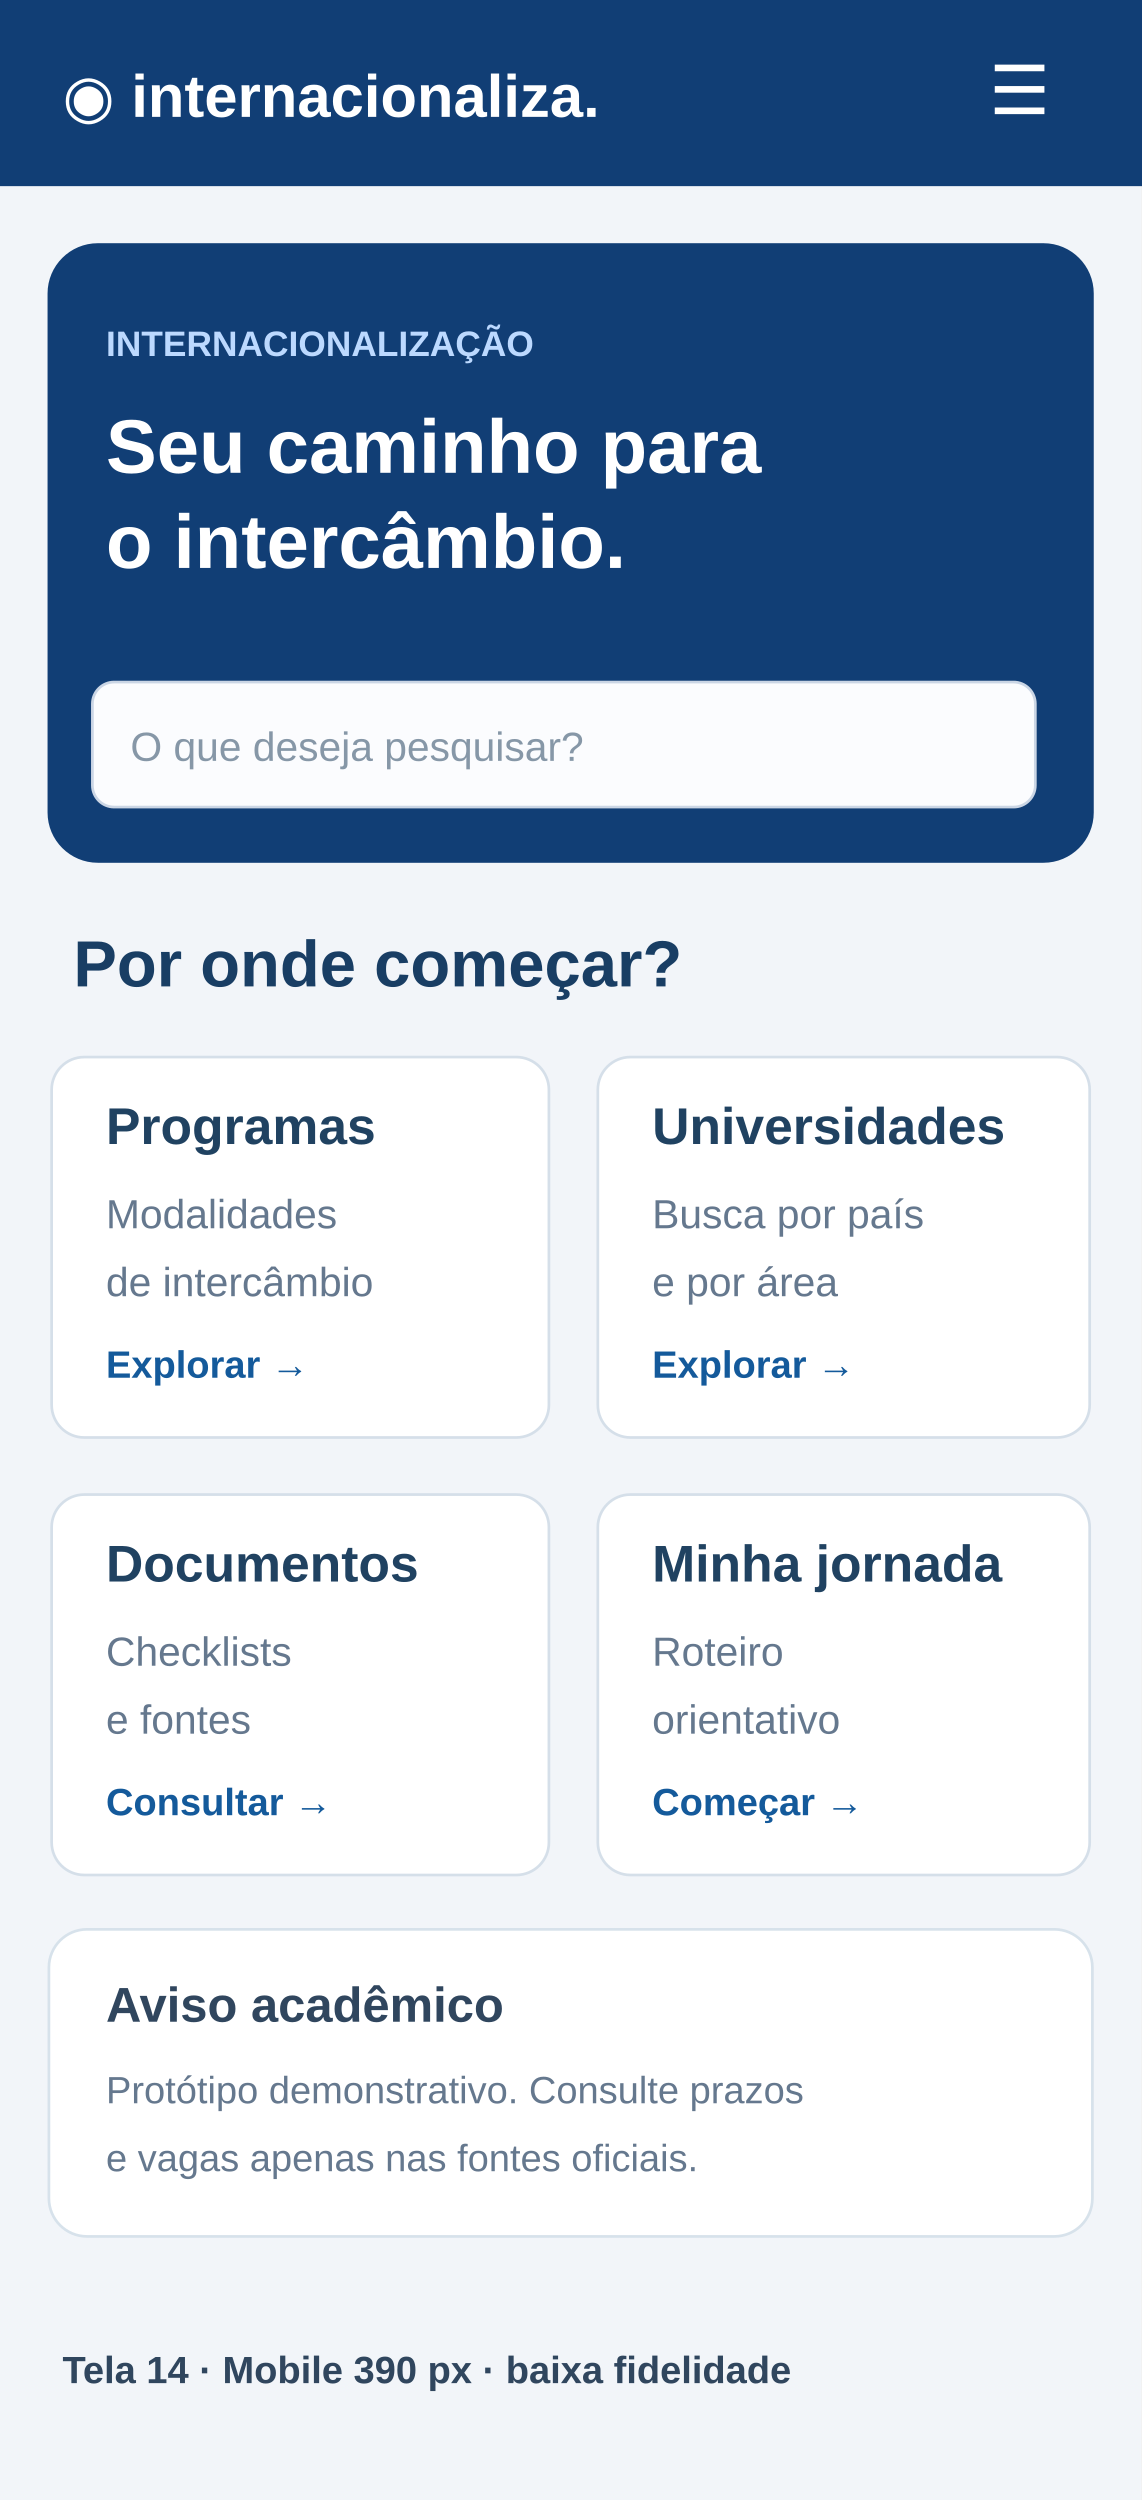
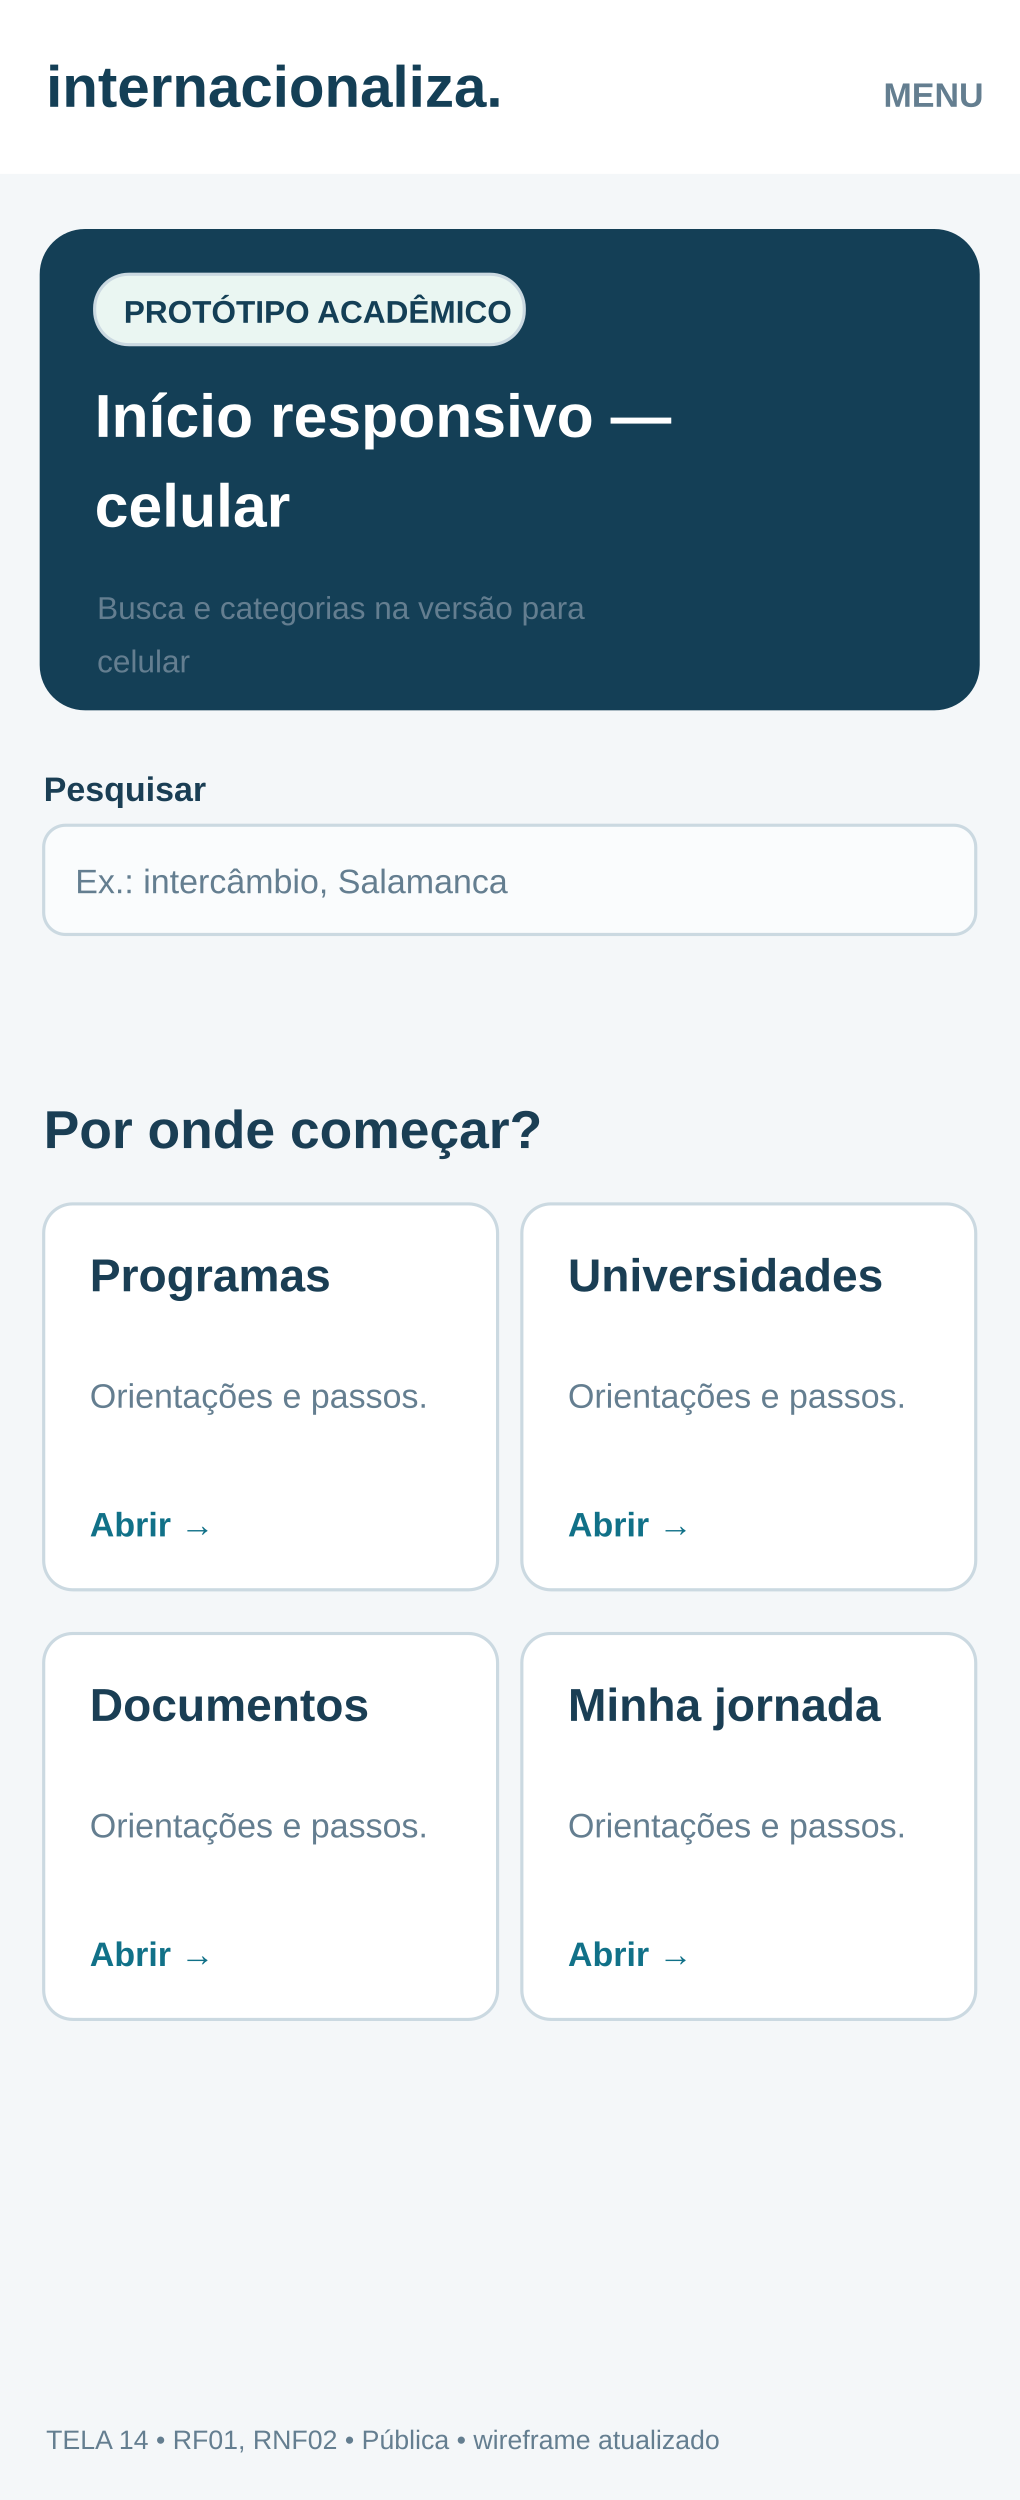
- <svg xmlns="http://www.w3.org/2000/svg" viewBox="0 0 420 920" role="img" aria-labelledby="title desc">
-   <rect width="420" height="920" fill="#f2f5f9" />
-   <rect x="0" y="0" width="420" height="68" rx="0" fill="#113e75" stroke="#113e75" stroke-width="1" />
-   <text x="23" y="43" font-family="Arial,Helvetica,sans-serif" font-size="22" font-weight="800" fill="#fff">◉ internacionaliza.</text>
-   <text x="364" y="42" font-family="Arial,Helvetica,sans-serif" font-size="25" font-weight="700" fill="#fff">☰</text>
-   <rect x="18" y="90" width="384" height="227" rx="18" fill="#113e75" stroke="#113e75" stroke-width="1" />
-   <text x="39" y="131" font-family="Arial,Helvetica,sans-serif" font-size="13" font-weight="800" fill="#bcd9ff">INTERNACIONALIZAÇÃO</text>
-   <text x="39" y="174" font-family="Arial,Helvetica,sans-serif" font-size="28" font-weight="800" fill="#fff">Seu caminho para</text>
-   <text x="39" y="209" font-family="Arial,Helvetica,sans-serif" font-size="28" font-weight="800" fill="#fff">o intercâmbio.</text>
-   <text x="34" y="242" font-family="Arial,Helvetica,sans-serif" font-size="14" font-weight="700" fill="#48627d" />
-   <rect x="34" y="251" width="347" height="46" rx="8" fill="#fbfcfe" stroke="#cbd6e5" stroke-width="1" />
-   <text x="48" y="280" font-family="Arial,Helvetica,sans-serif" font-size="15" font-weight="400" fill="#8697a7">O que deseja pesquisar?</text>
-   <text x="27" y="363" font-family="Arial,Helvetica,sans-serif" font-size="24" font-weight="700" fill="#193e64">Por onde começar?</text>
-   <rect x="19" y="389" width="183" height="140" rx="12" fill="#fff" stroke="#d5dfe9" stroke-width="1" />
-   <text x="39" y="421" font-family="Arial,Helvetica,sans-serif" font-size="19" font-weight="700" fill="#204261">Programas</text>
-   <text x="39" y="452" font-family="Arial,Helvetica,sans-serif" font-size="15" font-weight="400" fill="#65788e">Modalidades</text>
-   <text x="39" y="477" font-family="Arial,Helvetica,sans-serif" font-size="15" font-weight="400" fill="#65788e">de intercâmbio</text>
-   <text x="39" y="507" font-family="Arial,Helvetica,sans-serif" font-size="14" font-weight="700" fill="#145a9b">Explorar →</text>
-   <rect x="220" y="389" width="181" height="140" rx="12" fill="#fff" stroke="#d5dfe9" stroke-width="1" />
-   <text x="240" y="421" font-family="Arial,Helvetica,sans-serif" font-size="19" font-weight="700" fill="#204261">Universidades</text>
-   <text x="240" y="452" font-family="Arial,Helvetica,sans-serif" font-size="15" font-weight="400" fill="#65788e">Busca por país</text>
-   <text x="240" y="477" font-family="Arial,Helvetica,sans-serif" font-size="15" font-weight="400" fill="#65788e">e por área</text>
-   <text x="240" y="507" font-family="Arial,Helvetica,sans-serif" font-size="14" font-weight="700" fill="#145a9b">Explorar →</text>
-   <rect x="19" y="550" width="183" height="140" rx="12" fill="#fff" stroke="#d5dfe9" stroke-width="1" />
-   <text x="39" y="582" font-family="Arial,Helvetica,sans-serif" font-size="19" font-weight="700" fill="#204261">Documentos</text>
-   <text x="39" y="613" font-family="Arial,Helvetica,sans-serif" font-size="15" font-weight="400" fill="#65788e">Checklists</text>
-   <text x="39" y="638" font-family="Arial,Helvetica,sans-serif" font-size="15" font-weight="400" fill="#65788e">e fontes</text>
-   <text x="39" y="668" font-family="Arial,Helvetica,sans-serif" font-size="14" font-weight="700" fill="#145a9b">Consultar →</text>
-   <rect x="220" y="550" width="181" height="140" rx="12" fill="#fff" stroke="#d5dfe9" stroke-width="1" />
-   <text x="240" y="582" font-family="Arial,Helvetica,sans-serif" font-size="19" font-weight="700" fill="#204261">Minha jornada</text>
-   <text x="240" y="613" font-family="Arial,Helvetica,sans-serif" font-size="15" font-weight="400" fill="#65788e">Roteiro</text>
-   <text x="240" y="638" font-family="Arial,Helvetica,sans-serif" font-size="15" font-weight="400" fill="#65788e">orientativo</text>
-   <text x="240" y="668" font-family="Arial,Helvetica,sans-serif" font-size="14" font-weight="700" fill="#145a9b">Começar →</text>
-   <rect x="18" y="710" width="384" height="113" rx="14" fill="#fff" stroke="#d7e2eb" stroke-width="1" />
-   <text x="39" y="744" font-family="Arial,Helvetica,sans-serif" font-size="18" font-weight="700" fill="#30465e">Aviso acadêmico</text>
-   <text x="39" y="774" font-family="Arial,Helvetica,sans-serif" font-size="14" font-weight="400" fill="#65788e">Protótipo demonstrativo. Consulte prazos</text>
-   <text x="39" y="799" font-family="Arial,Helvetica,sans-serif" font-size="14" font-weight="400" fill="#65788e">e vagas apenas nas fontes oficiais.</text>
-   <text x="23" y="877" font-family="Arial,Helvetica,sans-serif" font-size="14" font-weight="600" fill="#30465e">Tela 14 · Mobile 390 px · baixa fidelidade</text>
+ <svg xmlns="http://www.w3.org/2000/svg" viewBox="0 0 420 1030" role="img" aria-labelledby="title desc">
+   <rect x="0" y="0" width="420" height="1030" rx="0" fill="#F4F7F9" stroke="#F4F7F9" stroke-width="1.3" />
+   <rect x="0" y="0" width="420" height="71" rx="0" fill="#FFFFFF" stroke="#FFFFFF" stroke-width="1.3" />
+   <text x="19" y="44" fill="#143F56" font-size="24" font-weight="700" font-family="Arial, Helvetica, sans-serif">internacionaliza.</text>
+   <text x="364" y="44" fill="#647E90" font-size="14" font-weight="700" font-family="Arial, Helvetica, sans-serif">MENU</text>
+   <rect x="17" y="95" width="386" height="197" rx="18" fill="#143F56" stroke="#143F56" stroke-width="1.3" />
+   <rect x="39" y="113" width="177" height="29" rx="14" fill="#EAF6F2" stroke="#CBD9E1" stroke-width="1.3" />
+   <text x="51" y="133" fill="#143F56" font-size="13" font-weight="700" font-family="Arial, Helvetica, sans-serif">PROTÓTIPO ACADÊMICO</text>
+   <text x="39" y="180" fill="#FFFFFF" font-size="25" font-weight="700" font-family="Arial, Helvetica, sans-serif">Início responsivo —</text>
+   <text x="39" y="217" fill="#FFFFFF" font-size="25" font-weight="700" font-family="Arial, Helvetica, sans-serif">celular</text>
+   <text x="40" y="255" fill="#647E90" font-size="13" font-weight="400" font-family="Arial, Helvetica, sans-serif">Busca e categorias na versão para</text>
+   <text x="40" y="277" fill="#647E90" font-size="13" font-weight="400" font-family="Arial, Helvetica, sans-serif">celular</text>
+   <text x="18" y="330" fill="#1A3E54" font-size="14" font-weight="700" font-family="Arial, Helvetica, sans-serif">Pesquisar</text>
+   <rect x="18" y="340" width="384" height="45" rx="9" fill="#FAFCFD" stroke="#CBD9E1" stroke-width="1.3" />
+   <text x="31" y="368" fill="#647E90" font-size="14" font-weight="400" font-family="Arial, Helvetica, sans-serif">Ex.: intercâmbio, Salamanca</text>
+   <text x="18" y="473" fill="#1A3E54" font-size="22" font-weight="700" font-family="Arial, Helvetica, sans-serif">Por onde começar?</text>
+   <rect x="18" y="496" width="187" height="159" rx="12" fill="#FFFFFF" stroke="#CBD9E1" stroke-width="1.3" />
+   <text x="37" y="532" fill="#1A3E54" font-size="19" font-weight="700" font-family="Arial, Helvetica, sans-serif">Programas</text>
+   <text x="37" y="580" fill="#647E90" font-size="14" font-weight="400" font-family="Arial, Helvetica, sans-serif">Orientações e passos.</text>
+   <text x="37" y="633" fill="#117188" font-size="14" font-weight="700" font-family="Arial, Helvetica, sans-serif">Abrir →</text>
+   <rect x="215" y="496" width="187" height="159" rx="12" fill="#FFFFFF" stroke="#CBD9E1" stroke-width="1.3" />
+   <text x="234" y="532" fill="#1A3E54" font-size="19" font-weight="700" font-family="Arial, Helvetica, sans-serif">Universidades</text>
+   <text x="234" y="580" fill="#647E90" font-size="14" font-weight="400" font-family="Arial, Helvetica, sans-serif">Orientações e passos.</text>
+   <text x="234" y="633" fill="#117188" font-size="14" font-weight="700" font-family="Arial, Helvetica, sans-serif">Abrir →</text>
+   <rect x="18" y="673" width="187" height="159" rx="12" fill="#FFFFFF" stroke="#CBD9E1" stroke-width="1.3" />
+   <text x="37" y="709" fill="#1A3E54" font-size="19" font-weight="700" font-family="Arial, Helvetica, sans-serif">Documentos</text>
+   <text x="37" y="757" fill="#647E90" font-size="14" font-weight="400" font-family="Arial, Helvetica, sans-serif">Orientações e passos.</text>
+   <text x="37" y="810" fill="#117188" font-size="14" font-weight="700" font-family="Arial, Helvetica, sans-serif">Abrir →</text>
+   <rect x="215" y="673" width="187" height="159" rx="12" fill="#FFFFFF" stroke="#CBD9E1" stroke-width="1.3" />
+   <text x="234" y="709" fill="#1A3E54" font-size="19" font-weight="700" font-family="Arial, Helvetica, sans-serif">Minha jornada</text>
+   <text x="234" y="757" fill="#647E90" font-size="14" font-weight="400" font-family="Arial, Helvetica, sans-serif">Orientações e passos.</text>
+   <text x="234" y="810" fill="#117188" font-size="14" font-weight="700" font-family="Arial, Helvetica, sans-serif">Abrir →</text>
+   <text x="19" y="1009" font-family="Arial,Helvetica,sans-serif" font-size="11" fill="#647E90">TELA 14  •  RF01, RNF02  •  Pública  •  wireframe atualizado</text>
</svg>
